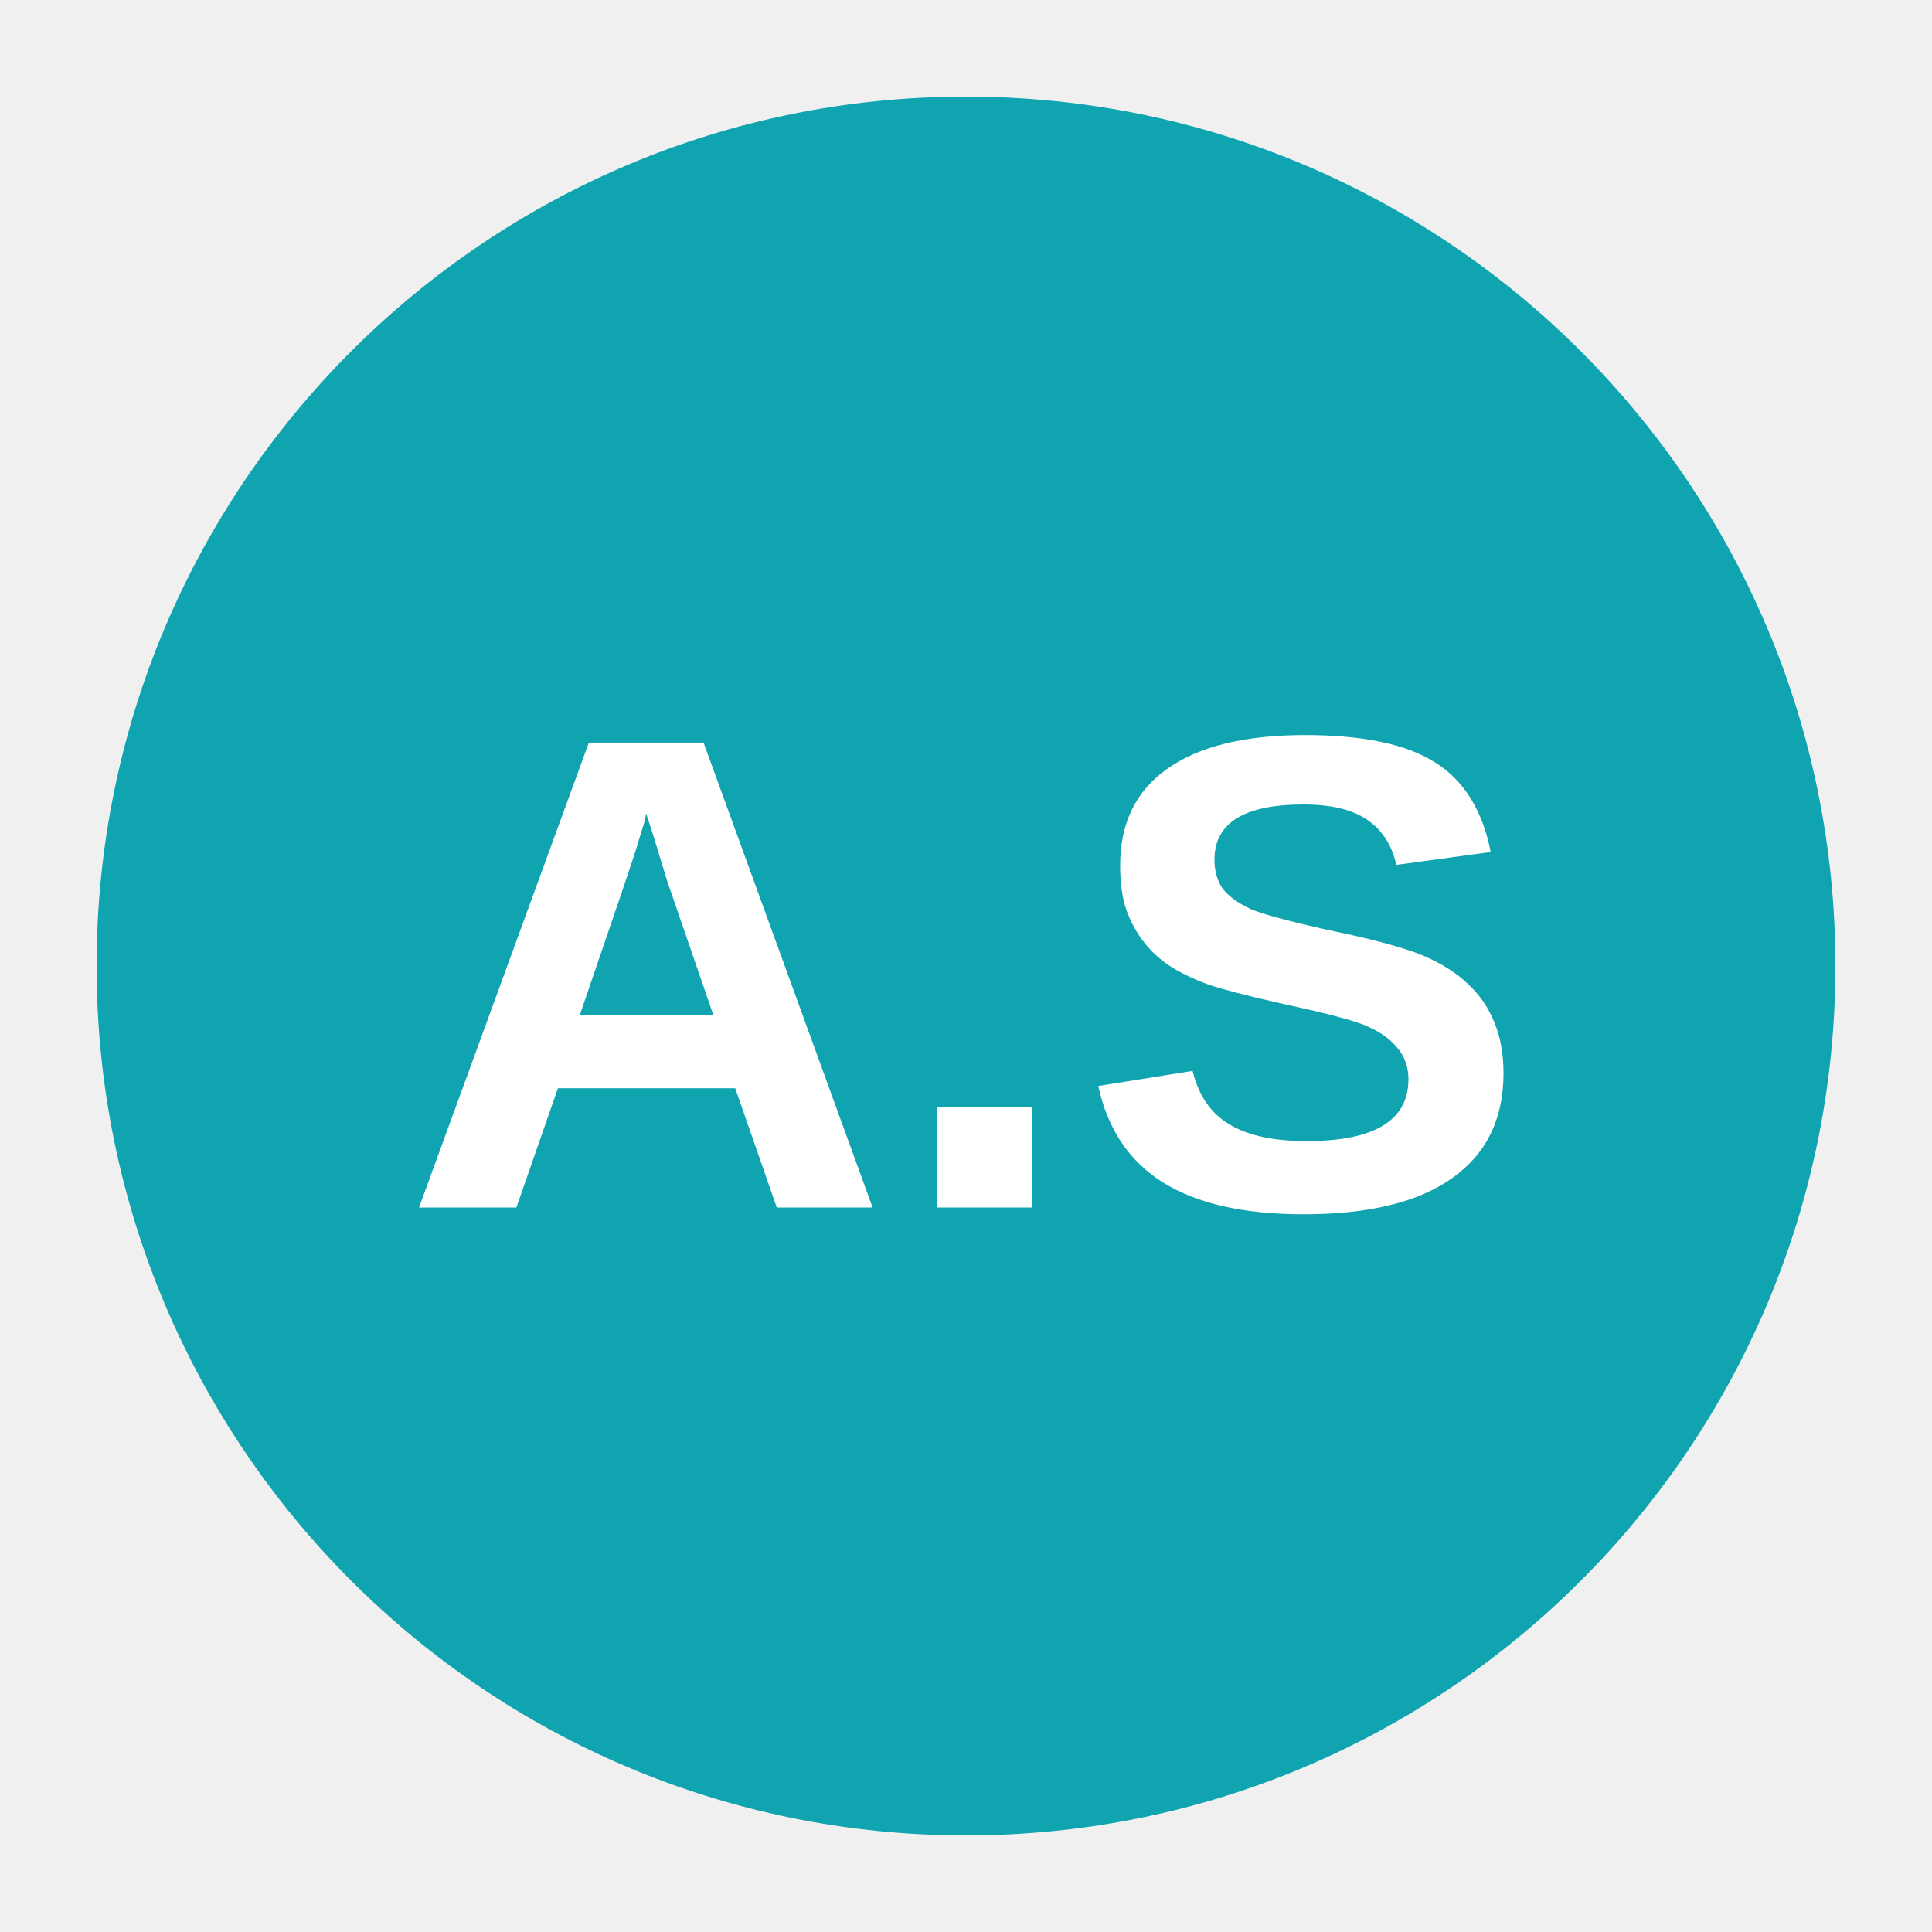
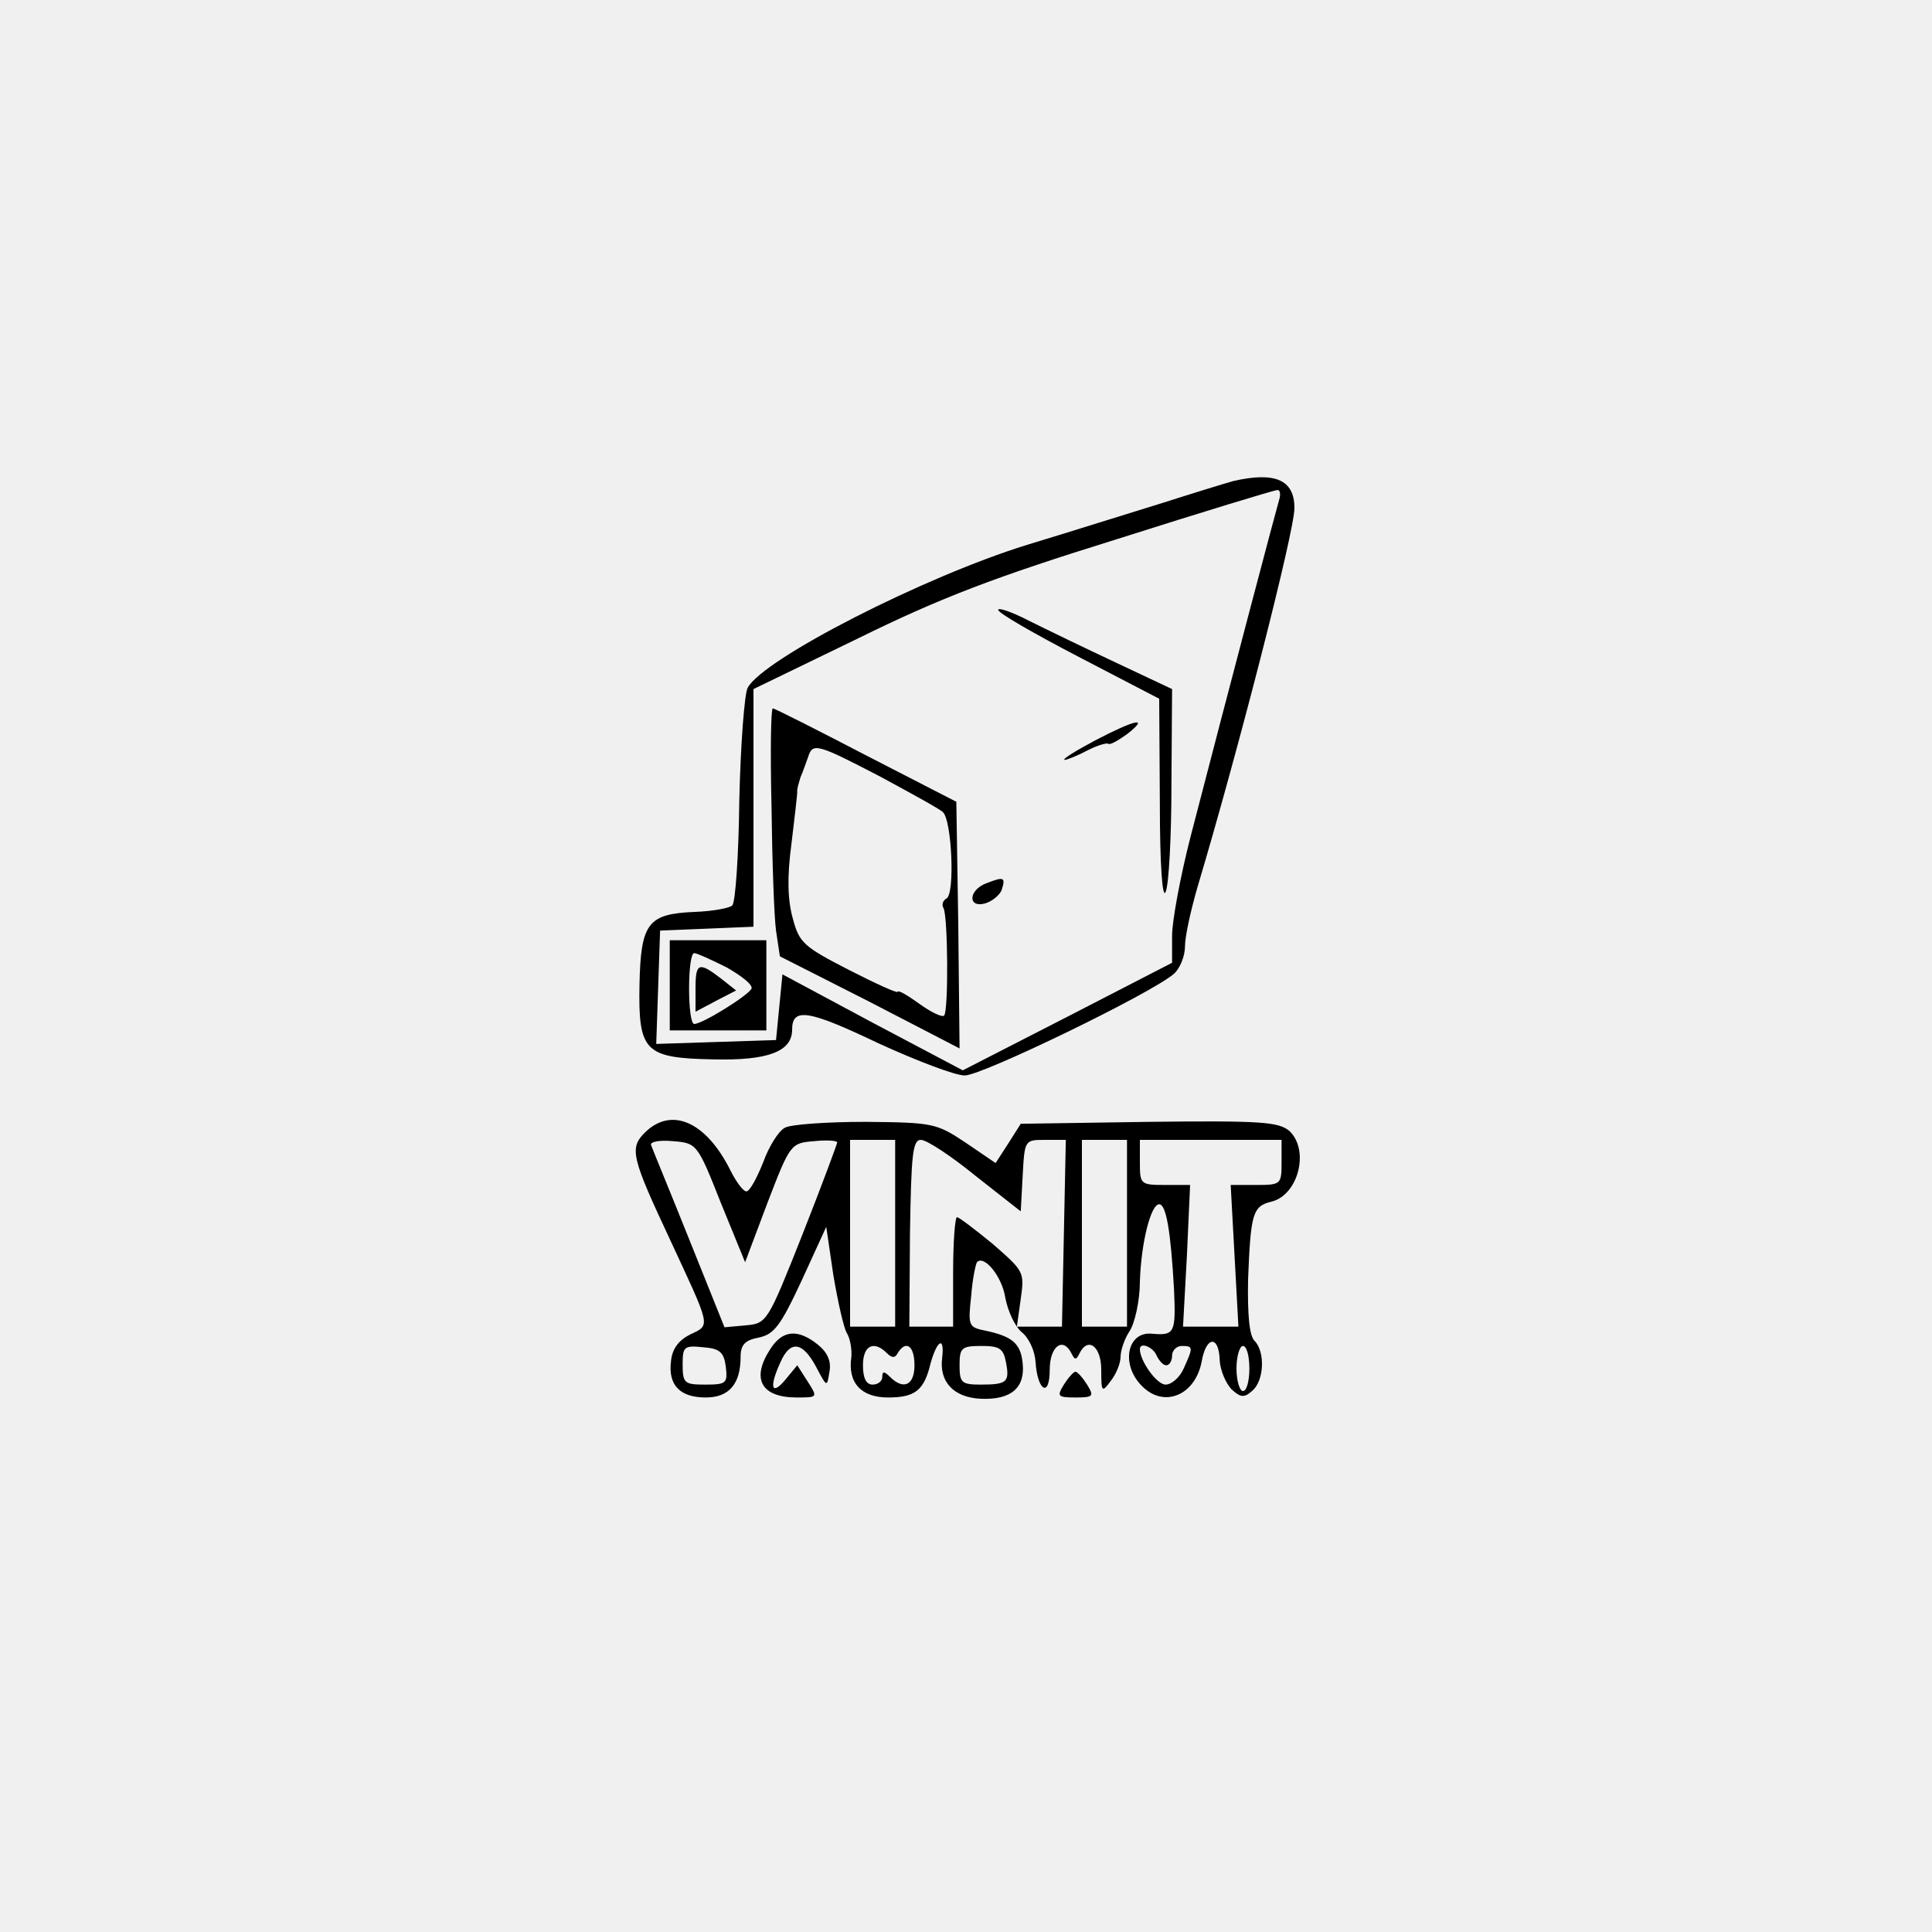
- <svg xmlns="http://www.w3.org/2000/svg" width="40" height="40" viewBox="0 0 40 40">
-   <circle cx="20" cy="20" r="18" fill="#0FA4AF" />
-   <text x="20" y="25" font-family="Arial, sans-serif" font-size="14" font-weight="bold" text-anchor="middle" fill="#FFFFFF">A.S</text>
+ <svg xmlns="http://www.w3.org/2000/svg" version="1.0" width="300pt" height="300pt" viewBox="0 0 300 300" preserveAspectRatio="xMidYMid meet">
+   <g transform="translate(0,300) scale(0.1,-0.1)" fill="#000000" stroke="none">
+     <path d="M1915 2253 c-11 -3 -60 -18 -110 -34 -49 -15 -144 -45 -210 -65 -159 -49 -410 -177 -434 -222 -5 -9 -11 -88 -13 -174 -1 -86 -6 -160 -11 -164 -4 -4 -30 -9 -58 -10 -73 -3 -84 -17 -86 -113 -2 -104 8 -114 115 -116 84 -2 122 12 122 46 0 35 25 31 134 -21 59 -27 119 -50 134 -50 27 0 291 128 325 158 9 8 17 27 17 42 0 16 9 56 19 91 64 214 151 554 151 590 0 44 -30 57 -95 42z m71 -30 c-5 -17 -73 -274 -137 -521 -16 -62 -29 -132 -29 -155 l0 -42 -163 -84 -162 -83 -140 74 -140 75 -5 -51 -5 -51 -93 -3 -93 -3 3 88 3 88 73 3 72 3 0 184 0 185 163 79 c128 63 212 95 402 154 132 42 244 76 248 76 5 1 6 -7 3 -16z" />
+     <path d="M1550 2053 c0 -5 56 -37 125 -73 l125 -65 1 -160 c0 -99 4 -152 9 -140 5 11 9 86 9 167 l1 148 -87 41 c-49 23 -109 52 -135 65 -27 14 -48 21 -48 17z" />
+     <path d="M1198 1748 c1 -84 4 -171 7 -193 l6 -40 140 -71 139 -72 -2 192 -3 191 -140 72 c-77 40 -142 73 -145 73 -3 0 -4 -69 -2 -152z m169 46 c48 -26 92 -50 97 -55 14 -12 19 -126 6 -134 -6 -3 -8 -10 -5 -15 7 -12 8 -160 1 -167 -3 -3 -20 5 -38 18 -18 13 -33 22 -34 19 0 -3 -35 13 -76 34 -70 36 -77 42 -87 80 -8 29 -9 64 -2 116 5 41 9 77 9 80 -1 3 2 13 5 23 4 9 9 24 12 32 7 22 14 20 112 -31z" />
+     <path d="M1700 1850 c-30 -16 -51 -29 -47 -30 4 0 21 7 36 15 16 8 30 12 32 10 3 -2 15 5 29 15 36 28 13 23 -50 -10z" />
+     <path d="M1533 1629 c-29 -10 -31 -39 -4 -32 11 3 22 12 26 20 7 21 4 22 -22 12z" />
+     <path d="M1040 1470 l0 -70 75 0 75 0 0 70 0 70 -75 0 -75 0 0 -70z m88 28 c23 -13 41 -27 39 -33 -4 -10 -76 -55 -89 -55 -5 0 -8 25 -8 55 0 30 3 55 8 55 4 0 26 -10 50 -22z" />
+     <path d="M1080 1465 l0 -36 32 17 31 16 -24 19 c-34 26 -39 24 -39 -16z" />
+     <path d="M1001 1241 c-24 -24 -20 -39 39 -165 64 -138 64 -133 32 -148 -18 -9 -28 -22 -30 -41 -5 -38 14 -57 54 -57 36 0 54 21 54 63 0 19 7 26 28 30 24 5 34 18 67 89 l38 83 11 -75 c7 -41 16 -82 21 -90 5 -8 8 -25 7 -37 -6 -40 15 -63 57 -63 42 0 56 11 66 53 10 36 22 43 18 9 -5 -38 18 -62 60 -64 47 -2 69 17 65 55 -3 31 -16 42 -59 51 -25 5 -26 8 -21 53 2 27 7 50 9 53 11 12 39 -22 44 -55 4 -21 15 -45 26 -54 11 -9 20 -29 21 -46 3 -45 22 -56 22 -12 0 37 21 52 34 25 5 -10 7 -10 12 0 13 27 34 12 34 -25 0 -35 1 -36 15 -17 8 10 15 27 15 37 0 10 6 28 14 40 8 12 16 47 16 77 2 61 17 120 30 120 11 0 18 -43 23 -132 3 -68 1 -72 -34 -69 -39 4 -49 -48 -16 -81 34 -35 83 -15 93 38 7 40 27 41 28 1 1 -15 9 -34 18 -44 14 -13 20 -14 32 -3 19 15 21 61 4 78 -8 8 -11 40 -10 95 4 102 7 114 36 121 42 10 60 80 28 110 -17 14 -44 16 -218 14 l-199 -3 -19 -30 -20 -31 -47 32 c-45 30 -51 31 -155 32 -60 0 -116 -4 -125 -9 -10 -5 -25 -29 -34 -54 -10 -25 -21 -45 -26 -45 -5 0 -16 15 -25 33 -38 76 -92 99 -133 58z m118 -108 l38 -93 35 93 c35 91 36 92 72 95 20 2 36 1 36 -2 0 -2 -24 -67 -54 -143 -54 -136 -55 -138 -88 -141 l-33 -3 -55 137 c-30 75 -57 140 -59 146 -2 5 13 8 34 6 37 -3 38 -4 74 -95z m271 -48 l0 -145 -35 0 -35 0 0 145 0 145 35 0 35 0 0 -145z m125 89 l70 -55 3 55 c3 56 3 56 35 56 l32 0 -3 -145 -3 -145 -35 0 -35 0 6 43 c6 42 5 43 -43 85 -28 23 -53 42 -56 42 -3 0 -6 -38 -6 -85 l0 -85 -34 0 -34 0 1 145 c2 122 4 145 17 145 9 0 47 -25 85 -56z m235 -89 l0 -145 -35 0 -35 0 0 145 0 145 35 0 35 0 0 -145z m240 110 c0 -34 -1 -35 -39 -35 l-40 0 6 -110 6 -110 -43 0 -43 0 6 110 5 110 -39 0 c-38 0 -39 1 -39 35 l0 35 110 0 110 0 0 -35z m-863 -317 c3 -26 1 -28 -32 -28 -32 0 -35 2 -35 31 0 28 2 30 32 27 26 -2 32 -8 35 -30z m250 21 c8 -8 13 -8 17 0 13 21 26 11 26 -19 0 -31 -17 -39 -38 -18 -9 9 -12 9 -12 0 0 -7 -7 -12 -15 -12 -10 0 -15 10 -15 30 0 31 17 39 37 19z m185 -14 c6 -31 2 -35 -39 -35 -30 0 -33 3 -33 30 0 27 3 30 34 30 28 0 34 -4 38 -25z m234 10 c4 -8 10 -15 15 -15 5 0 9 7 9 15 0 8 7 15 15 15 18 0 18 -2 3 -35 -6 -14 -19 -25 -28 -25 -14 0 -40 37 -40 55 0 12 21 3 26 -10z m144 -20 c0 -19 -4 -35 -10 -35 -5 0 -10 16 -10 35 0 19 5 35 10 35 6 0 10 -16 10 -35z" />
+     <path d="M1196 905 c-30 -46 -14 -75 41 -75 33 0 33 0 17 25 l-16 25 -19 -23 c-21 -25 -25 -11 -7 28 15 34 34 32 55 -7 17 -32 17 -33 21 -8 3 16 -3 30 -18 42 -31 25 -55 23 -74 -7z" />
+     <path d="M1652 850 c-11 -18 -10 -20 18 -20 28 0 29 2 18 20 -7 11 -15 20 -18 20 -3 0 -11 -9 -18 -20z" />
+   </g>
</svg>
